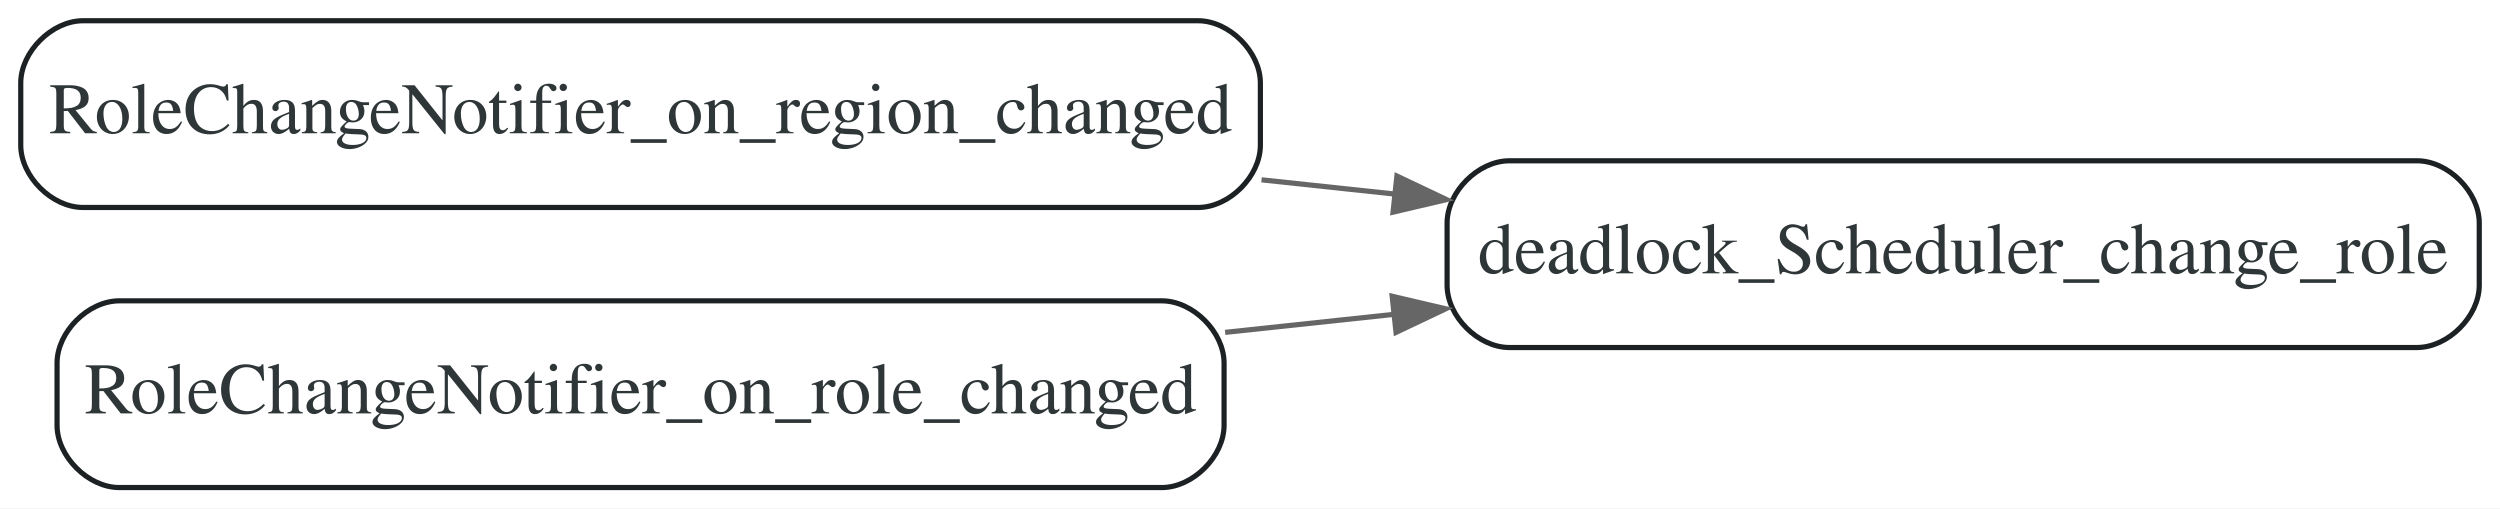
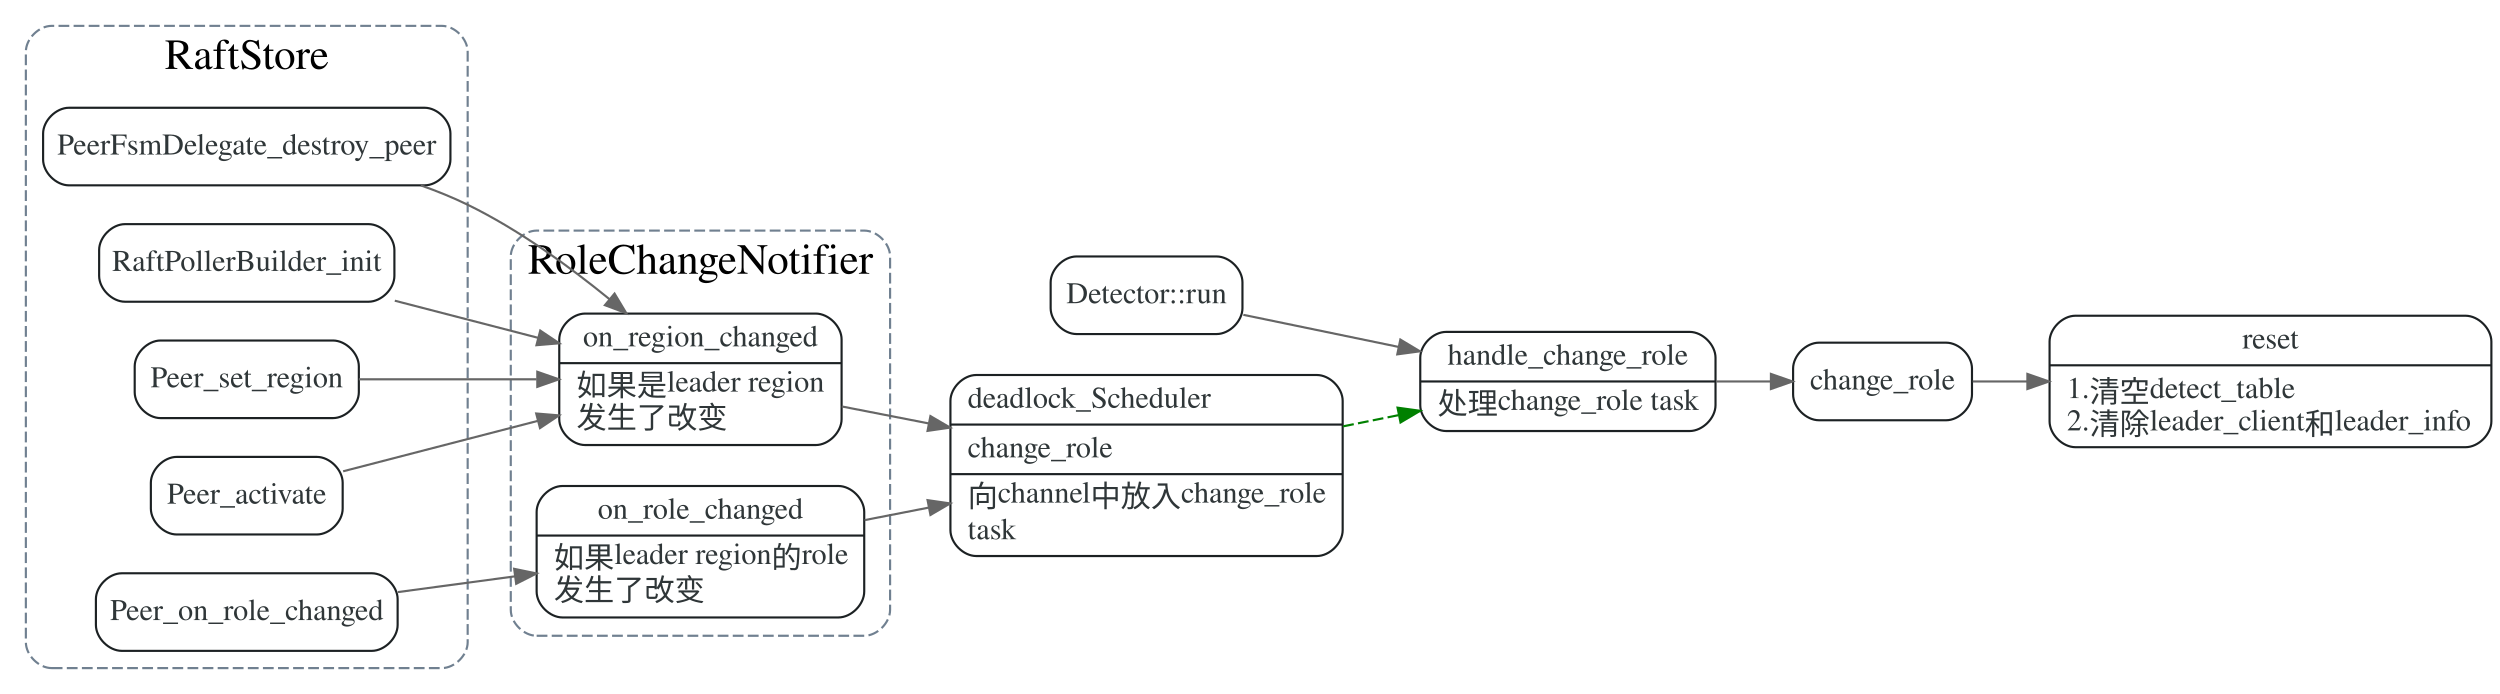
- <svg xmlns="http://www.w3.org/2000/svg" width="482pt" height="98pt" viewBox="0.00 0.00 482.00 98.00">
-   <g id="graph0" class="graph" transform="scale(1 1) rotate(0) translate(4 94)">
-     <polygon fill="white" stroke="transparent" points="-4,4 -4,-94 478,-94 478,4 -4,4" />
+ <svg xmlns="http://www.w3.org/2000/svg" width="1160pt" height="322pt" viewBox="0.00 0.00 1160.00 322.00">
+   <g id="graph0" class="graph" transform="scale(1 1) rotate(0) translate(4 318)">
+     <polygon fill="white" stroke="transparent" points="-4,4 -4,-318 1156,-318 1156,4 -4,4" />
+     <g id="clust1" class="cluster">
+       <path fill="none" stroke="slategrey" stroke-dasharray="5,2" d="M245,-23C245,-23 397,-23 397,-23 403,-23 409,-29 409,-35 409,-35 409,-199 409,-199 409,-205 403,-211 397,-211 397,-211 245,-211 245,-211 239,-211 233,-205 233,-199 233,-199 233,-35 233,-35 233,-29 239,-23 245,-23" />
+       <text text-anchor="middle" x="321" y="-191" font-family="Times,serif" font-size="20.00">RoleChangeNotifier</text>
+     </g>
+     <g id="clust2" class="cluster">
+       <path fill="none" stroke="slategrey" stroke-dasharray="5,2" d="M20,-8C20,-8 201,-8 201,-8 207,-8 213,-14 213,-20 213,-20 213,-294 213,-294 213,-300 207,-306 201,-306 201,-306 20,-306 20,-306 14,-306 8,-300 8,-294 8,-294 8,-20 8,-20 8,-14 14,-8 20,-8" />
+       <text text-anchor="middle" x="110.5" y="-286" font-family="Times,serif" font-size="20.00">RaftStore</text>
+     </g>
    <g id="node1" class="node">
-       <path fill="none" stroke="#1c2123" d="M227,-90C227,-90 12,-90 12,-90 6,-90 0,-84 0,-78 0,-78 0,-66 0,-66 0,-60 6,-54 12,-54 12,-54 227,-54 227,-54 233,-54 239,-60 239,-66 239,-66 239,-78 239,-78 239,-84 233,-90 227,-90" />
-       <text text-anchor="middle" x="119.5" y="-68.3" font-family="Times,serif" font-size="14.00" fill="#2f3638">RoleChangeNotifier_on_region_changed</text>
+       <path fill="none" stroke="#1c2123" d="M267.5,-111.5C267.5,-111.5 374.5,-111.5 374.5,-111.5 380.5,-111.5 386.5,-117.5 386.5,-123.5 386.5,-123.5 386.5,-160.5 386.5,-160.5 386.5,-166.5 380.5,-172.5 374.5,-172.5 374.5,-172.5 267.5,-172.5 267.5,-172.5 261.5,-172.5 255.5,-166.5 255.5,-160.5 255.5,-160.5 255.5,-123.5 255.5,-123.5 255.5,-117.5 261.5,-111.5 267.5,-111.5" />
+       <text text-anchor="middle" x="321" y="-157.3" font-family="Times,serif" font-size="14.00" fill="#2f3638">on_region_changed</text>
+       <polyline fill="none" stroke="#1c2123" points="255.5,-149.5 386.5,-149.5 " />
+       <text text-anchor="start" x="263.5" y="-134.3" font-family="Times,serif" font-size="14.00" fill="#2f3638">如果是leader region</text>
+       <text text-anchor="start" x="263.5" y="-119.3" font-family="Times,serif" font-size="14.00" fill="#2f3638"> 发生了改变</text>
+     </g>
+     <g id="node8" class="node">
+       <path fill="none" stroke="#1c2123" d="M449,-60C449,-60 607,-60 607,-60 613,-60 619,-66 619,-72 619,-72 619,-132 619,-132 619,-138 613,-144 607,-144 607,-144 449,-144 449,-144 443,-144 437,-138 437,-132 437,-132 437,-72 437,-72 437,-66 443,-60 449,-60" />
+       <text text-anchor="start" x="445" y="-128.8" font-family="Times,serif" font-size="14.00" fill="#2f3638">deadlock_Scheduler</text>
+       <polyline fill="none" stroke="#1c2123" points="437,-121 619,-121 " />
+       <text text-anchor="start" x="445" y="-105.8" font-family="Times,serif" font-size="14.00" fill="#2f3638">change_role</text>
+       <polyline fill="none" stroke="#1c2123" points="437,-98 619,-98 " />
+       <text text-anchor="start" x="445" y="-82.8" font-family="Times,serif" font-size="14.00" fill="#2f3638">向channel中放入change_role</text>
+       <text text-anchor="start" x="445" y="-67.8" font-family="Times,serif" font-size="14.00" fill="#2f3638"> task</text>
+     </g>
+     <g id="edge6" class="edge">
+       <path fill="none" stroke="#666666" d="M386.58,-129.4C399.43,-126.89 413.19,-124.21 426.91,-121.53" />
+       <polygon fill="#666666" stroke="#666666" points="427.72,-124.94 436.86,-119.59 426.38,-118.07 427.72,-124.94" />
    </g>
    <g id="node2" class="node">
-       <path fill="none" stroke="#1c2123" d="M462,-63C462,-63 287,-63 287,-63 281,-63 275,-57 275,-51 275,-51 275,-39 275,-39 275,-33 281,-27 287,-27 287,-27 462,-27 462,-27 468,-27 474,-33 474,-39 474,-39 474,-51 474,-51 474,-57 468,-63 462,-63" />
-       <text text-anchor="middle" x="374.5" y="-41.3" font-family="Times,serif" font-size="14.00" fill="#2f3638">deadlock_Scheduler_change_role</text>
+       <path fill="none" stroke="#1c2123" d="M257,-31.5C257,-31.5 385,-31.5 385,-31.5 391,-31.5 397,-37.5 397,-43.5 397,-43.5 397,-80.5 397,-80.5 397,-86.5 391,-92.5 385,-92.5 385,-92.5 257,-92.5 257,-92.5 251,-92.5 245,-86.5 245,-80.5 245,-80.5 245,-43.5 245,-43.5 245,-37.5 251,-31.5 257,-31.5" />
+       <text text-anchor="middle" x="321" y="-77.3" font-family="Times,serif" font-size="14.00" fill="#2f3638">on_role_changed</text>
+       <polyline fill="none" stroke="#1c2123" points="245,-69.5 397,-69.5 " />
+       <text text-anchor="start" x="253" y="-54.3" font-family="Times,serif" font-size="14.00" fill="#2f3638">如果leader region的role</text>
+       <text text-anchor="start" x="253" y="-39.3" font-family="Times,serif" font-size="14.00" fill="#2f3638"> 发生了改变</text>
+     </g>
+     <g id="edge7" class="edge">
+       <path fill="none" stroke="#666666" d="M397.17,-76.67C406.85,-78.56 416.89,-80.52 426.9,-82.47" />
+       <polygon fill="#666666" stroke="#666666" points="426.39,-85.93 436.88,-84.41 427.73,-79.06 426.39,-85.93" />
+     </g>
+     <g id="node3" class="node">
+       <path fill="none" stroke="#1c2123" d="M193,-268C193,-268 28,-268 28,-268 22,-268 16,-262 16,-256 16,-256 16,-244 16,-244 16,-238 22,-232 28,-232 28,-232 193,-232 193,-232 199,-232 205,-238 205,-244 205,-244 205,-256 205,-256 205,-262 199,-268 193,-268" />
+       <text text-anchor="middle" x="110.5" y="-246.3" font-family="Times,serif" font-size="14.00" fill="#2f3638">PeerFsmDelegate_destroy_peer</text>
    </g>
    <g id="edge1" class="edge">
-       <path fill="none" stroke="#666666" d="M239.22,-59.33C247.71,-58.42 256.25,-57.51 264.67,-56.61" />
-       <polygon fill="#666666" stroke="#666666" points="265.32,-60.06 274.89,-55.52 264.58,-53.1 265.32,-60.06" />
+       <path fill="none" stroke="#666666" d="M191.27,-231.98C198.76,-229.34 206.12,-226.36 213,-223 236.45,-211.56 259.86,-194.62 278.78,-179.19" />
+       <polygon fill="#666666" stroke="#666666" points="281.15,-181.78 286.6,-172.69 276.67,-176.39 281.15,-181.78" />
    </g>
-     <g id="node3" class="node">
-       <path fill="none" stroke="#1c2123" d="M220,-36C220,-36 19,-36 19,-36 13,-36 7,-30 7,-24 7,-24 7,-12 7,-12 7,-6 13,0 19,0 19,0 220,0 220,0 226,0 232,-6 232,-12 232,-12 232,-24 232,-24 232,-30 226,-36 220,-36" />
-       <text text-anchor="middle" x="119.5" y="-14.3" font-family="Times,serif" font-size="14.00" fill="#2f3638">RoleChangeNotifier_on_role_changed</text>
+     <g id="node4" class="node">
+       <path fill="none" stroke="#1c2123" d="M167,-214C167,-214 54,-214 54,-214 48,-214 42,-208 42,-202 42,-202 42,-190 42,-190 42,-184 48,-178 54,-178 54,-178 167,-178 167,-178 173,-178 179,-184 179,-190 179,-190 179,-202 179,-202 179,-208 173,-214 167,-214" />
+       <text text-anchor="middle" x="110.5" y="-192.3" font-family="Times,serif" font-size="14.00" fill="#2f3638">RaftPollerBuilder_init</text>
    </g>
    <g id="edge2" class="edge">
-       <path fill="none" stroke="#666666" d="M232.21,-29.92C242.94,-31.07 253.82,-32.23 264.52,-33.37" />
-       <polygon fill="#666666" stroke="#666666" points="264.41,-36.88 274.73,-34.46 265.15,-29.92 264.41,-36.88" />
+       <path fill="none" stroke="#666666" d="M179.19,-178.47C200.44,-172.97 224,-166.86 245.67,-161.25" />
+       <polygon fill="#666666" stroke="#666666" points="246.68,-164.61 255.48,-158.71 244.92,-157.83 246.68,-164.61" />
+     </g>
+     <g id="node5" class="node">
+       <path fill="none" stroke="#1c2123" d="M150.5,-160C150.5,-160 70.5,-160 70.5,-160 64.5,-160 58.5,-154 58.5,-148 58.5,-148 58.5,-136 58.5,-136 58.5,-130 64.5,-124 70.5,-124 70.5,-124 150.5,-124 150.5,-124 156.5,-124 162.5,-130 162.5,-136 162.5,-136 162.5,-148 162.5,-148 162.5,-154 156.5,-160 150.5,-160" />
+       <text text-anchor="middle" x="110.5" y="-138.3" font-family="Times,serif" font-size="14.00" fill="#2f3638">Peer_set_region</text>
+     </g>
+     <g id="edge3" class="edge">
+       <path fill="none" stroke="#666666" d="M162.5,-142C187.31,-142 217.6,-142 244.98,-142" />
+       <polygon fill="#666666" stroke="#666666" points="245.31,-145.5 255.31,-142 245.31,-138.5 245.31,-145.5" />
+     </g>
+     <g id="node6" class="node">
+       <path fill="none" stroke="#1c2123" d="M143,-106C143,-106 78,-106 78,-106 72,-106 66,-100 66,-94 66,-94 66,-82 66,-82 66,-76 72,-70 78,-70 78,-70 143,-70 143,-70 149,-70 155,-76 155,-82 155,-82 155,-94 155,-94 155,-100 149,-106 143,-106" />
+       <text text-anchor="middle" x="110.5" y="-84.3" font-family="Times,serif" font-size="14.00" fill="#2f3638">Peer_activate</text>
+     </g>
+     <g id="edge4" class="edge">
+       <path fill="none" stroke="#666666" d="M155.21,-99.32C181.39,-106.1 215.37,-114.9 245.67,-122.75" />
+       <polygon fill="#666666" stroke="#666666" points="244.8,-126.14 255.36,-125.26 246.56,-119.36 244.8,-126.14" />
+     </g>
+     <g id="node7" class="node">
+       <path fill="none" stroke="#1c2123" d="M168.5,-52C168.5,-52 52.5,-52 52.5,-52 46.5,-52 40.5,-46 40.5,-40 40.5,-40 40.5,-28 40.5,-28 40.5,-22 46.5,-16 52.5,-16 52.5,-16 168.5,-16 168.5,-16 174.5,-16 180.5,-22 180.5,-28 180.5,-28 180.5,-40 180.5,-40 180.5,-46 174.5,-52 168.5,-52" />
+       <text text-anchor="middle" x="110.5" y="-30.3" font-family="Times,serif" font-size="14.00" fill="#2f3638">Peer_on_role_changed</text>
+     </g>
+     <g id="edge5" class="edge">
+       <path fill="none" stroke="#666666" d="M180.64,-43.28C198.04,-45.62 216.92,-48.16 235,-50.59" />
+       <polygon fill="#666666" stroke="#666666" points="234.57,-54.06 244.95,-51.92 235.51,-47.12 234.57,-54.06" />
+     </g>
+     <g id="node10" class="node">
+       <path fill="none" stroke="#1c2123" d="M667,-118C667,-118 780,-118 780,-118 786,-118 792,-124 792,-130 792,-130 792,-152 792,-152 792,-158 786,-164 780,-164 780,-164 667,-164 667,-164 661,-164 655,-158 655,-152 655,-152 655,-130 655,-130 655,-124 661,-118 667,-118" />
+       <text text-anchor="middle" x="723.5" y="-148.8" font-family="Times,serif" font-size="14.00" fill="#2f3638">handle_change_role</text>
+       <polyline fill="none" stroke="#1c2123" points="655,-141 792,-141 " />
+       <text text-anchor="start" x="663" y="-125.8" font-family="Times,serif" font-size="14.00" fill="#2f3638">处理change_role task</text>
+     </g>
+     <g id="edge8" class="edge">
+       <path fill="none" stroke="green" stroke-dasharray="5,2" d="M619.24,-120.19C627.87,-121.93 636.58,-123.68 645.09,-125.4" />
+       <polygon fill="green" stroke="green" points="644.46,-128.84 654.95,-127.39 645.84,-121.98 644.46,-128.84" />
+     </g>
+     <g id="node9" class="node">
+       <path fill="none" stroke="#1c2123" d="M495.5,-163C495.5,-163 560.5,-163 560.5,-163 566.5,-163 572.5,-169 572.5,-175 572.5,-175 572.5,-187 572.5,-187 572.5,-193 566.5,-199 560.5,-199 560.5,-199 495.5,-199 495.5,-199 489.5,-199 483.5,-193 483.5,-187 483.5,-187 483.5,-175 483.5,-175 483.5,-169 489.5,-163 495.5,-163" />
+       <text text-anchor="middle" x="528" y="-177.3" font-family="Times,serif" font-size="14.00" fill="#2f3638">Detector::run</text>
+     </g>
+     <g id="edge9" class="edge">
+       <path fill="none" stroke="#666666" d="M572.91,-171.92C594.17,-167.53 620.35,-162.12 644.84,-157.05" />
+       <polygon fill="#666666" stroke="#666666" points="645.76,-160.44 654.84,-154.99 644.34,-153.58 645.76,-160.44" />
+     </g>
+     <g id="node11" class="node">
+       <path fill="none" stroke="#1c2123" d="M899,-159C899,-159 840,-159 840,-159 834,-159 828,-153 828,-147 828,-147 828,-135 828,-135 828,-129 834,-123 840,-123 840,-123 899,-123 899,-123 905,-123 911,-129 911,-135 911,-135 911,-147 911,-147 911,-153 905,-159 899,-159" />
+       <text text-anchor="middle" x="869.5" y="-137.3" font-family="Times,serif" font-size="14.00" fill="#2f3638">change_role</text>
+     </g>
+     <g id="edge10" class="edge">
+       <path fill="none" stroke="#666666" d="M792.28,-141C800.8,-141 809.39,-141 817.58,-141" />
+       <polygon fill="#666666" stroke="#666666" points="817.71,-144.5 827.71,-141 817.71,-137.5 817.71,-144.5" />
+     </g>
+     <g id="node12" class="node">
+       <path fill="none" stroke="#1c2123" d="M959,-110.5C959,-110.5 1140,-110.5 1140,-110.5 1146,-110.5 1152,-116.5 1152,-122.5 1152,-122.5 1152,-159.5 1152,-159.5 1152,-165.5 1146,-171.5 1140,-171.5 1140,-171.5 959,-171.5 959,-171.5 953,-171.5 947,-165.5 947,-159.5 947,-159.5 947,-122.5 947,-122.5 947,-116.5 953,-110.5 959,-110.5" />
+       <text text-anchor="middle" x="1049.5" y="-156.3" font-family="Times,serif" font-size="14.00" fill="#2f3638">reset</text>
+       <polyline fill="none" stroke="#1c2123" points="947,-148.5 1152,-148.5 " />
+       <text text-anchor="start" x="955" y="-133.3" font-family="Times,serif" font-size="14.00" fill="#2f3638">1.清空detect_table</text>
+       <text text-anchor="start" x="955" y="-118.3" font-family="Times,serif" font-size="14.00" fill="#2f3638"> 2.清除leader_client和leader_info</text>
+     </g>
+     <g id="edge11" class="edge">
+       <path fill="none" stroke="#666666" d="M911.34,-141C919.17,-141 927.71,-141 936.58,-141" />
+       <polygon fill="#666666" stroke="#666666" points="936.71,-144.5 946.71,-141 936.71,-137.5 936.71,-144.5" />
    </g>
  </g>
</svg>
